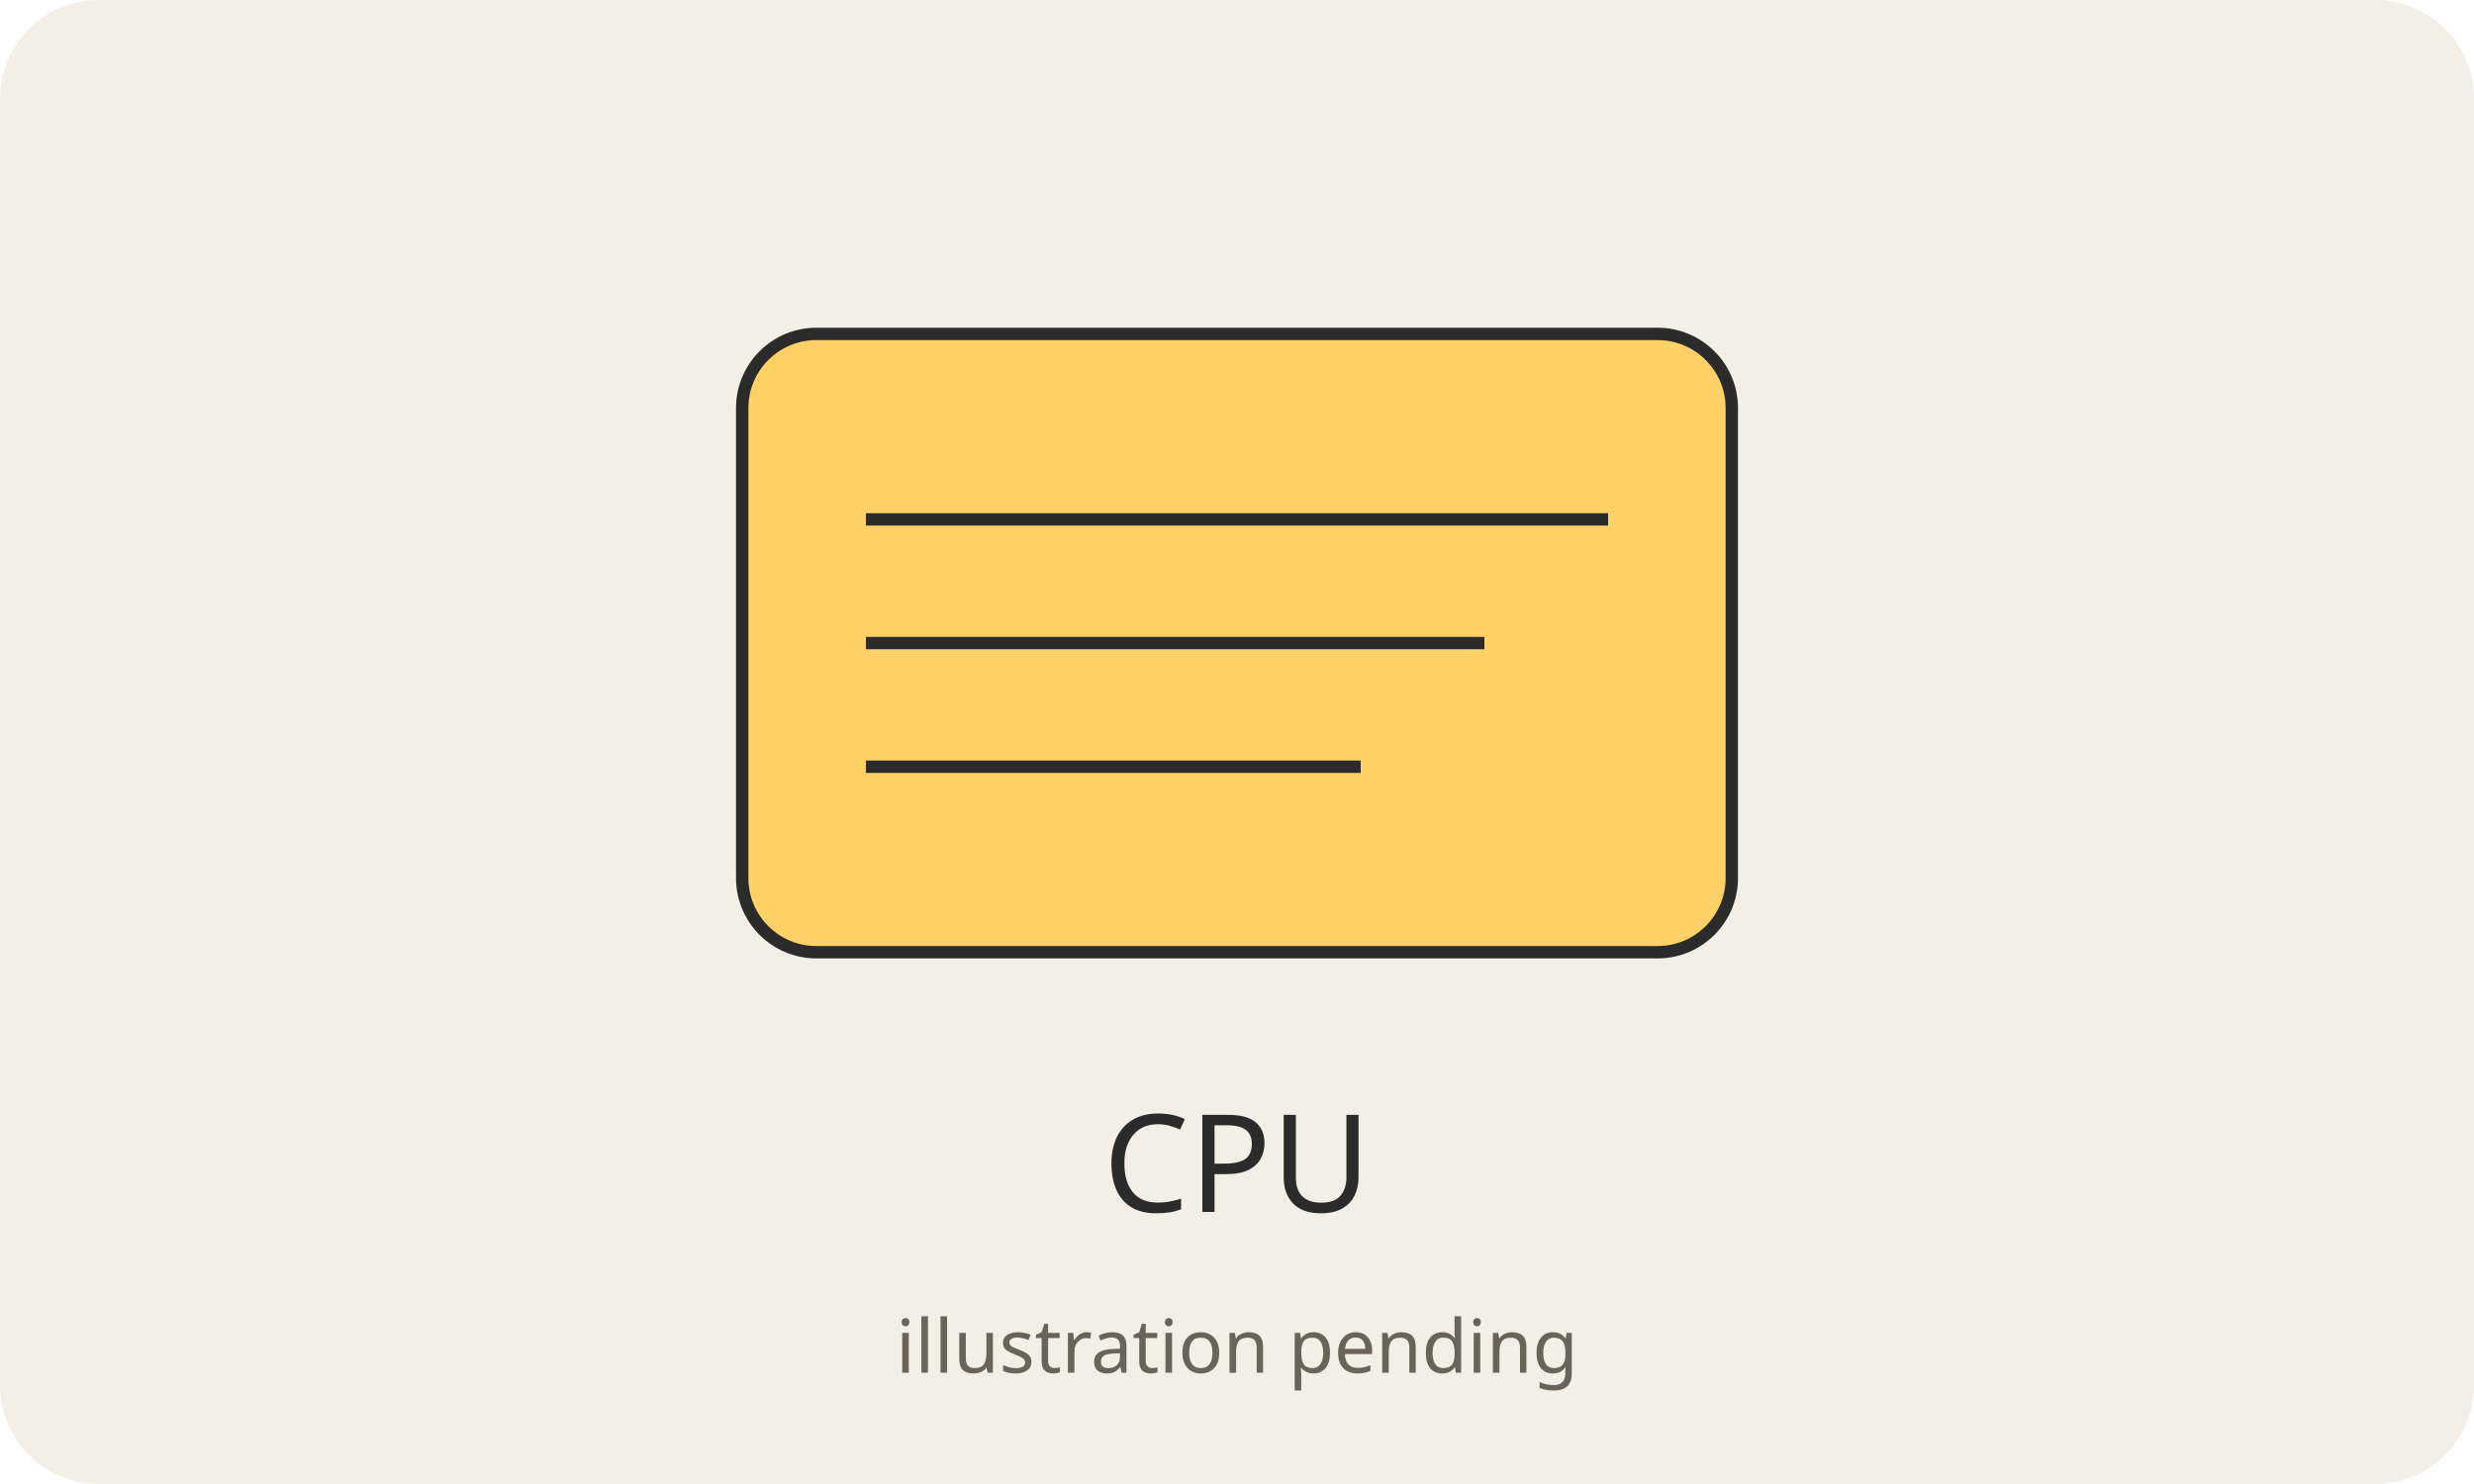
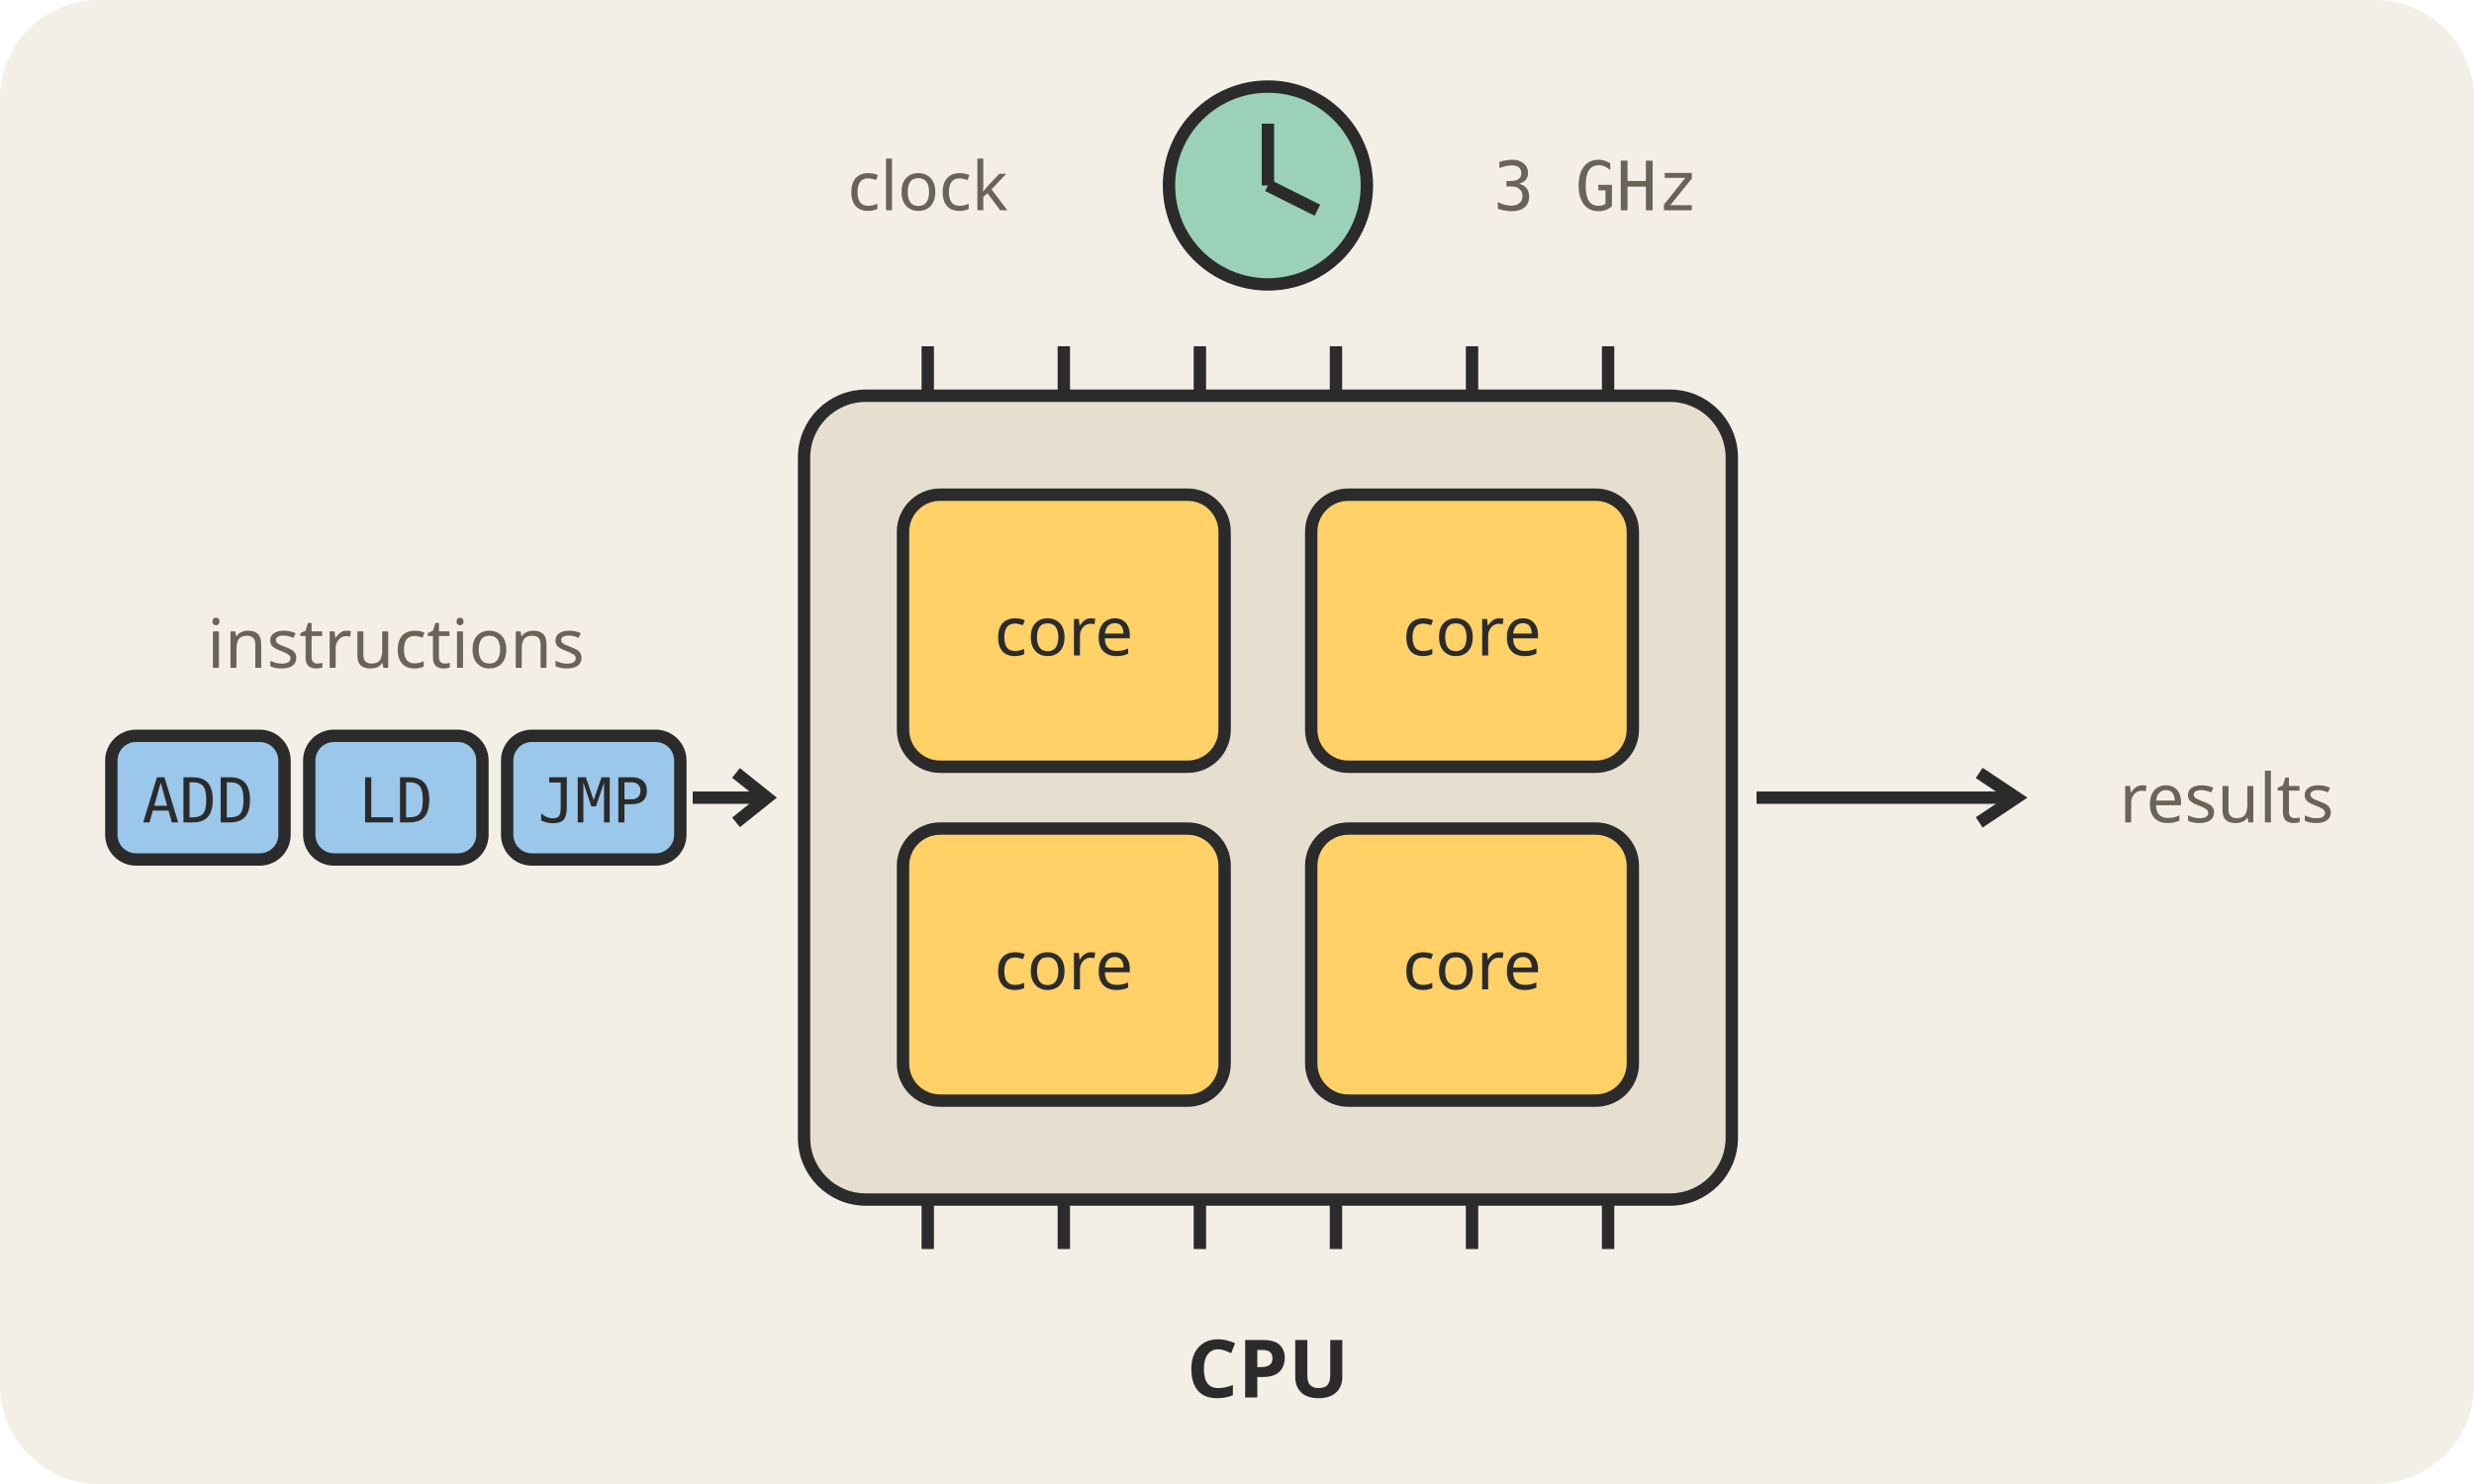
<svg xmlns="http://www.w3.org/2000/svg" viewBox="0 0 400 240" role="img">
  <rect width="400" height="240" rx="16" fill="#f3efe6" />
-   <rect x="120" y="54" width="160" height="100" rx="12" fill="#ffd166" stroke="#2b2b2b" stroke-width="2" />
-   <line x1="140" y1="84" x2="260" y2="84" stroke="#2b2b2b" stroke-width="2" />
-   <line x1="140" y1="104" x2="240" y2="104" stroke="#2b2b2b" stroke-width="2" />
-   <line x1="140" y1="124" x2="220" y2="124" stroke="#2b2b2b" stroke-width="2" />
-   <text x="200" y="196" text-anchor="middle" font-family="system-ui, sans-serif" font-size="22" fill="#2b2b2b">CPU</text>
-   <text x="200" y="222" text-anchor="middle" font-family="system-ui, sans-serif" font-size="12" fill="#6b6357">illustration pending</text>
+   <g stroke="#2b2b2b" stroke-width="2" fill="none">
+     <path d="M150 56 V64 M172 56 V64 M194 56 V64 M216 56 V64 M238 56 V64 M260 56 V64" />
+     <path d="M150 194 V202 M172 194 V202 M194 194 V202 M216 194 V202 M238 194 V202 M260 194 V202" />
+   </g>
+   <g stroke="#2b2b2b" stroke-width="2">
+     <rect x="130" y="64" width="150" height="130" rx="10" fill="#e6dfd0" />
+     <rect x="146" y="80" width="52" height="44" rx="6" fill="#ffd166" />
+     <rect x="212" y="80" width="52" height="44" rx="6" fill="#ffd166" />
+     <rect x="146" y="134" width="52" height="44" rx="6" fill="#ffd166" />
+     <rect x="212" y="134" width="52" height="44" rx="6" fill="#ffd166" />
+     <rect x="18" y="119" width="28" height="20" rx="4" fill="#9ac7ea" />
+     <rect x="50" y="119" width="28" height="20" rx="4" fill="#9ac7ea" />
+     <rect x="82" y="119" width="28" height="20" rx="4" fill="#9ac7ea" />
+     <circle cx="205" cy="30" r="16" fill="#9bd1b9" />
+   </g>
+   <g stroke="#2b2b2b" stroke-width="2" fill="none">
+     <path d="M205 30 V20" />
+     <path d="M205 30 L213 34" />
+     <path d="M112 129 H124" />
+     <path d="M119 125 l5 4 -5 4" />
+     <path d="M284 129 H326" />
+     <path d="M320 125 l6 4 -6 4" />
+   </g>
+   <g font-family="system-ui, sans-serif" font-size="11" fill="#2b2b2b" text-anchor="middle">
+     <text x="172" y="106">core</text>
+     <text x="238" y="106">core</text>
+     <text x="172" y="160">core</text>
+     <text x="238" y="160">core</text>
+   </g>
+   <g font-family="ui-monospace, Menlo, monospace" font-size="10" fill="#2b2b2b" text-anchor="middle">
+     <text x="32" y="133">ADD</text>
+     <text x="64" y="133">LD</text>
+     <text x="96" y="133">JMP</text>
+   </g>
+   <text x="258" y="34" text-anchor="middle" font-family="ui-monospace, Menlo, monospace" font-size="11" fill="#6b6357">3 GHz</text>
+   <g font-family="system-ui, sans-serif" font-size="11" fill="#6b6357" text-anchor="middle">
+     <text x="64" y="108">instructions</text>
+     <text x="360" y="133">results</text>
+     <text x="150" y="34">clock</text>
+   </g>
+   <text x="205" y="226" text-anchor="middle" font-family="system-ui, sans-serif" font-size="13" font-weight="bold" fill="#2b2b2b">CPU</text>
</svg>
